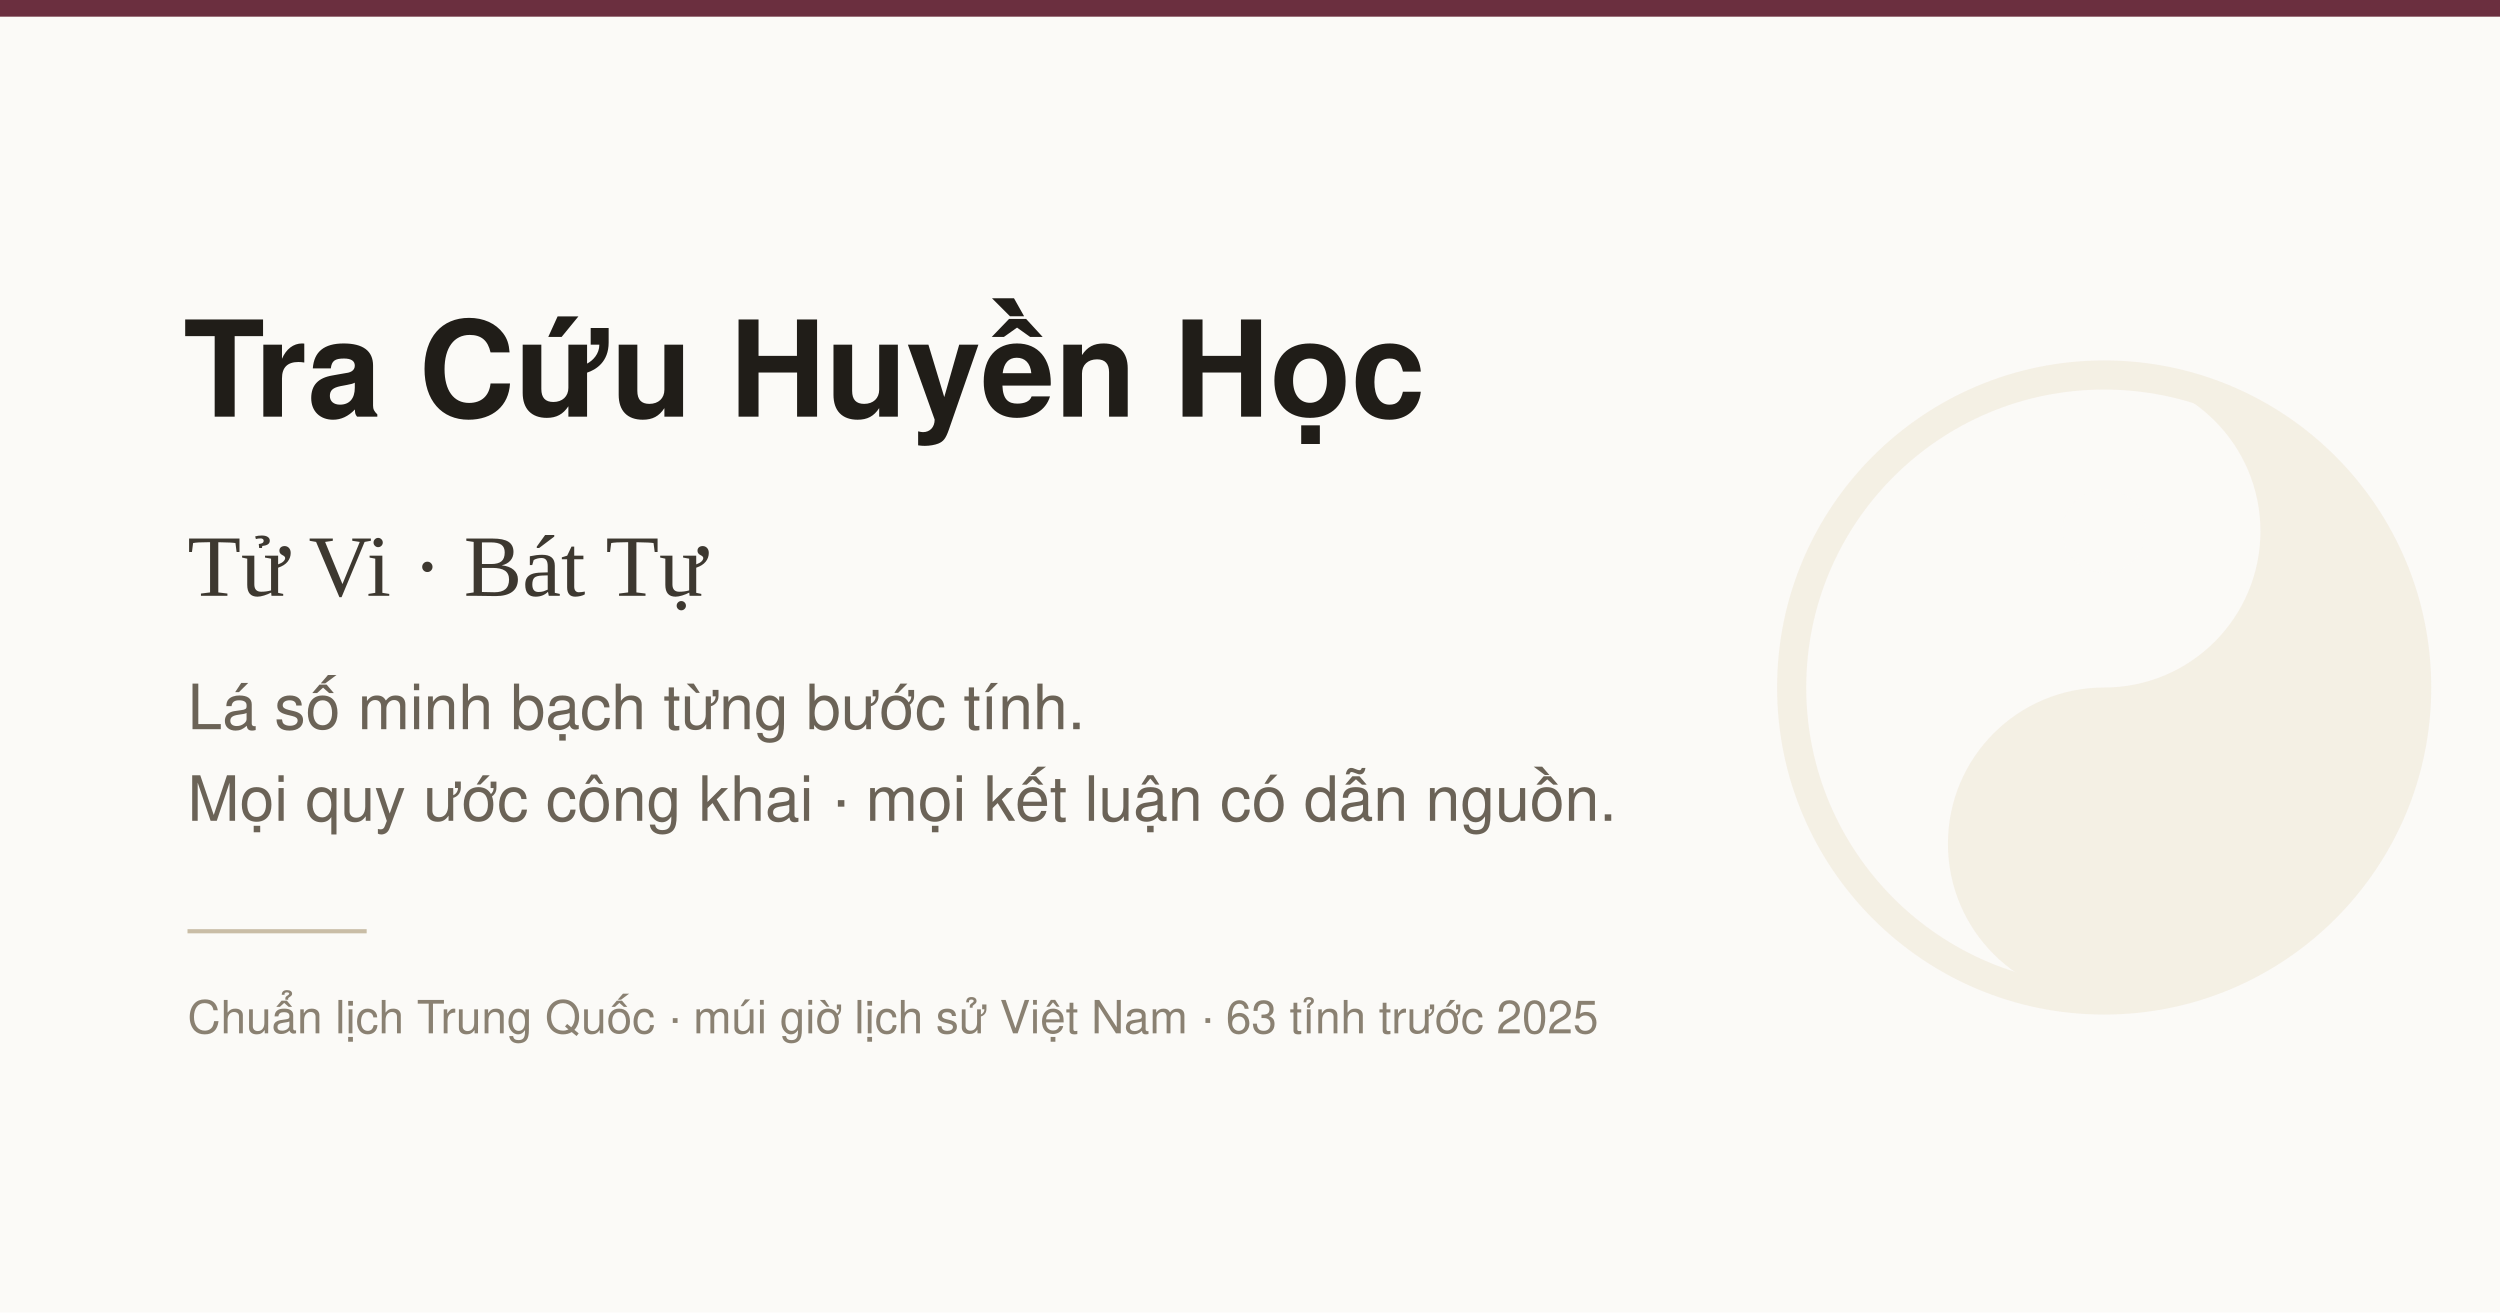
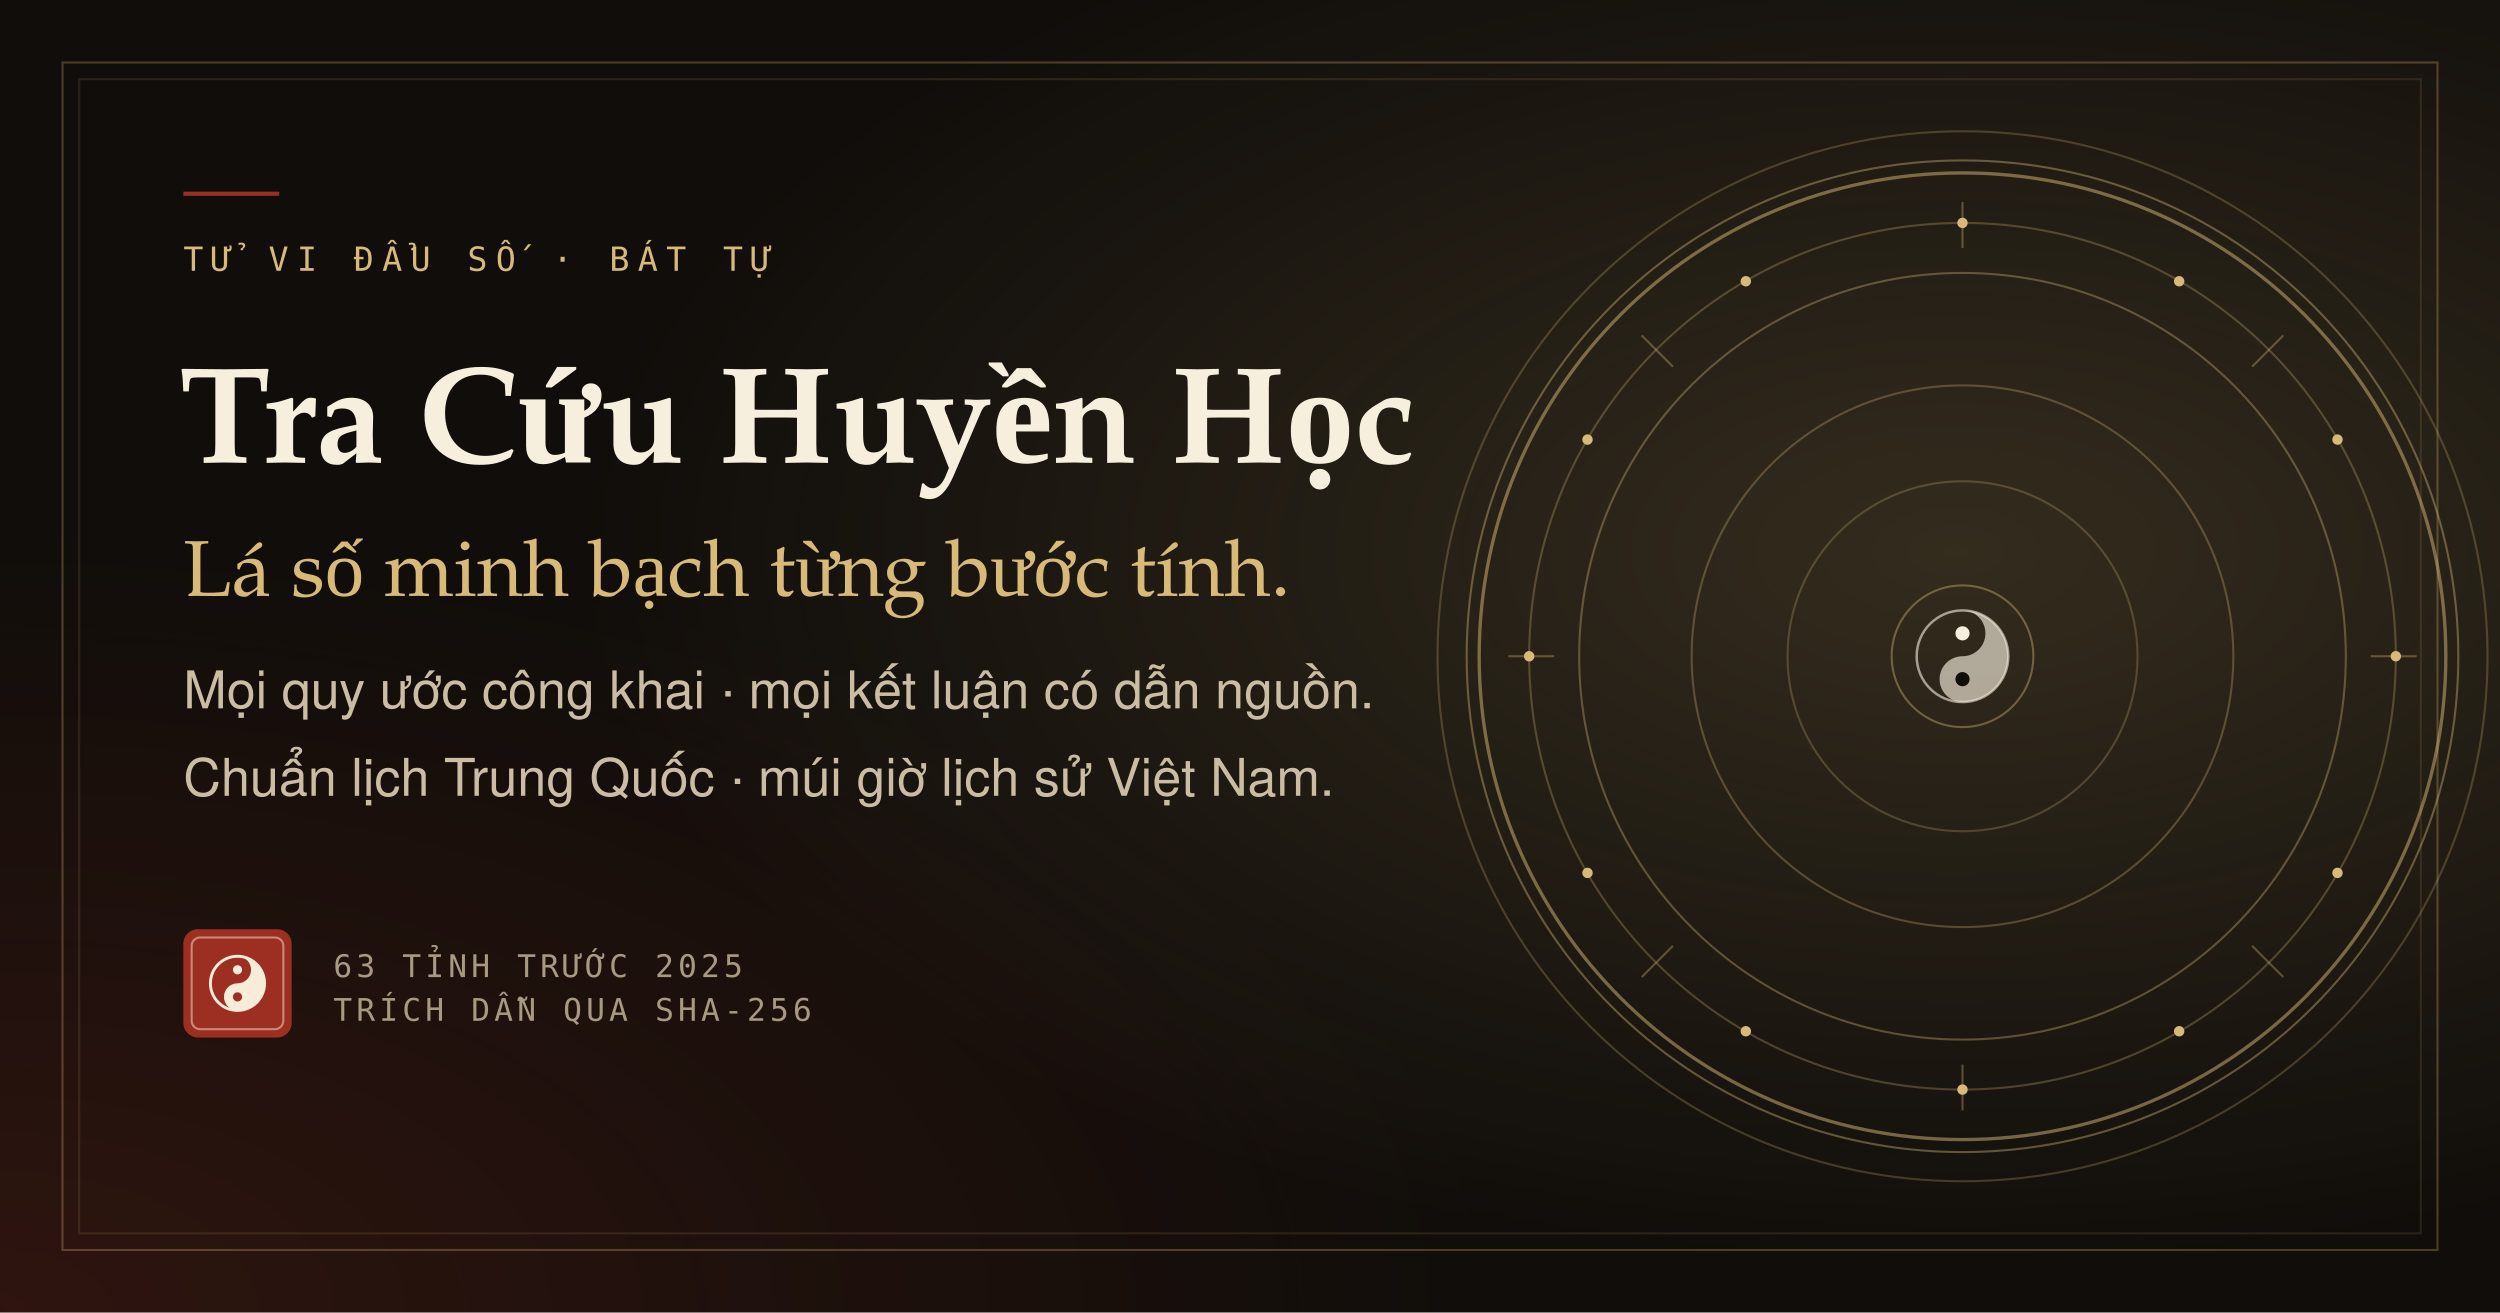
<svg xmlns="http://www.w3.org/2000/svg" viewBox="0 0 1200 630" role="img" aria-label="Tra Cứu Huyền Học — Tử Vi và Bát Tự, minh bạch từng bước tính">
-   <rect width="1200" height="630" fill="#fbfaf7" />
-   <rect x="0" y="0" width="1200" height="8" fill="#6b2f3f" />
-   <g transform="translate(1010 330)" opacity="0.55">
-     <circle r="150" fill="none" stroke="#efe7d6" stroke-width="14" />
-     <path d="M0 -150 A 150 150 0 0 1 0 150 A 75 75 0 0 1 0 0 A 75 75 0 0 0 0 -150 Z" fill="#efe7d6" />
-     <circle cx="0" cy="-75" r="20" fill="#fbfaf7" />
-     <circle cx="0" cy="75" r="20" fill="#efe7d6" />
+   <defs>
+     <radialGradient id="glow" cx="78%" cy="42%" r="55%">
+       <stop offset="0" stop-color="#d8b978" stop-opacity=".18" />
+       <stop offset="1" stop-color="#d8b978" stop-opacity="0" />
+     </radialGradient>
+     <radialGradient id="warm" cx="0%" cy="100%" r="60%">
+       <stop offset="0" stop-color="#9c2f22" stop-opacity=".22" />
+       <stop offset="1" stop-color="#9c2f22" stop-opacity="0" />
+     </radialGradient>
+   </defs>
+   <rect width="1200" height="630" fill="#100d0a" />
+   <rect width="1200" height="630" fill="url(#glow)" />
+   <rect width="1200" height="630" fill="url(#warm)" />
+   <rect x="30" y="30" width="1140" height="570" fill="none" stroke="#c9a86a" stroke-opacity=".32" />
+   <rect x="38" y="38" width="1124" height="554" fill="none" stroke="#c9a86a" stroke-opacity=".14" />
+   <g transform="translate(942 315)" fill="none" stroke="#d8b978" stroke-opacity=".5">
+     <circle r="252" stroke-opacity=".25" />
+     <circle r="238" stroke-opacity=".4" />
+     <circle r="232" stroke-width="1.6" stroke-opacity=".5" />
+     <circle r="184" stroke-opacity=".35" />
+     <circle r="130" stroke-opacity=".3" />
+     <circle r="84" stroke-opacity=".25" />
+     <circle r="34" stroke-opacity=".4" />
+     <g stroke-opacity=".35">
+       <line x1="0" y1="-218" x2="0" y2="-196" />
+       <line x1="0" y1="218" x2="0" y2="196" />
+       <line x1="-218" y1="0" x2="-196" y2="0" />
+       <line x1="218" y1="0" x2="196" y2="0" />
+       <line x1="-154" y1="-154" x2="-139" y2="-139" />
+       <line x1="154" y1="154" x2="139" y2="139" />
+       <line x1="154" y1="-154" x2="139" y2="-139" />
+       <line x1="-154" y1="154" x2="-139" y2="139" />
+     </g>
  </g>
-   <text x="88" y="200" font-family="Segoe UI, Helvetica, Arial, sans-serif" font-size="64" font-weight="700" fill="#201d18">Tra Cứu Huyền Học</text>
-   <text x="90" y="286" font-family="Georgia, Times New Roman, serif" font-size="42" fill="#3d3830">Tử Vi · Bát Tự</text>
-   <text x="90" y="350" font-family="Segoe UI, Helvetica, Arial, sans-serif" font-size="30" fill="#6b6357">Lá số minh bạch từng bước tính.</text>
-   <text x="90" y="394" font-family="Segoe UI, Helvetica, Arial, sans-serif" font-size="30" fill="#6b6357">Mọi quy ước công khai · mọi kết luận có dẫn nguồn.</text>
-   <rect x="90" y="446" width="86" height="2" fill="#c9bda6" />
-   <text x="90" y="496" font-family="Segoe UI, Helvetica, Arial, sans-serif" font-size="22" fill="#8a8172">Chuẩn lịch Trung Quốc · múi giờ lịch sử Việt Nam · 63 tỉnh trước 2025</text>
+   <g transform="translate(942 315)" fill="none" stroke="#d8b978" stroke-opacity=".28">
+     <circle r="208" />
+     <g stroke-opacity=".3">
+       <circle cx="0" cy="-208" r="2.5" fill="#d8b978" stroke="none" />
+       <circle cx="104" cy="-180" r="2.5" fill="#d8b978" stroke="none" />
+       <circle cx="180" cy="-104" r="2.5" fill="#d8b978" stroke="none" />
+       <circle cx="208" cy="0" r="2.5" fill="#d8b978" stroke="none" />
+       <circle cx="180" cy="104" r="2.5" fill="#d8b978" stroke="none" />
+       <circle cx="104" cy="180" r="2.5" fill="#d8b978" stroke="none" />
+       <circle cx="0" cy="208" r="2.5" fill="#d8b978" stroke="none" />
+       <circle cx="-104" cy="180" r="2.5" fill="#d8b978" stroke="none" />
+       <circle cx="-180" cy="104" r="2.5" fill="#d8b978" stroke="none" />
+       <circle cx="-208" cy="0" r="2.5" fill="#d8b978" stroke="none" />
+       <circle cx="-180" cy="-104" r="2.5" fill="#d8b978" stroke="none" />
+       <circle cx="-104" cy="-180" r="2.5" fill="#d8b978" stroke="none" />
+     </g>
+   </g>
+   <g transform="translate(942 315)" fill="#f7efdd">
+     <circle r="22" fill="none" stroke="#f7efdd" stroke-width="1.2" stroke-opacity=".6" />
+     <path d="M0 -22A22 22 0 0 1 0 22 11 11 0 0 1 0 0 11 11 0 0 0 0 -22Z" fill-opacity=".65" />
+     <circle cx="0" cy="-11" r="3.4" fill="#f7efdd" />
+     <circle cx="0" cy="11" r="3.4" fill="#100d0a" />
+   </g>
+   <rect x="88" y="92" width="46" height="2" fill="#9c2f22" />
+   <text x="88" y="130" font-family="Consolas, Menlo, monospace" font-size="16" letter-spacing="4" fill="#d8b978">TỬ VI ĐẨU SỐ · BÁT TỰ</text>
+   <text x="86" y="222" font-family="Palatino Linotype, Georgia, Times New Roman, serif" font-size="66" font-weight="600" fill="#f7efdd">Tra Cứu Huyền Học</text>
+   <text x="88" y="286" font-family="Palatino Linotype, Georgia, Times New Roman, serif" font-size="38" fill="#d8b978">Lá số minh bạch từng bước tính.</text>
+   <text x="88" y="340" font-family="Segoe UI, Helvetica, Arial, sans-serif" font-size="25" fill="#cbbda4">Mọi quy ước công khai · mọi kết luận có dẫn nguồn.</text>
+   <text x="88" y="382" font-family="Segoe UI, Helvetica, Arial, sans-serif" font-size="25" fill="#cbbda4">Chuẩn lịch Trung Quốc · múi giờ lịch sử Việt Nam.</text>
+   <g transform="translate(88 446)">
+     <rect width="52" height="52" rx="7" fill="#9c2f22" />
+     <rect x="4" y="4" width="44" height="44" rx="4" fill="none" stroke="#f4e8cf" stroke-opacity=".5" />
+     <g transform="translate(26 26)" fill="#f6ecd8">
+       <circle r="13" fill="none" stroke="#f6ecd8" stroke-width="1.4" />
+       <path d="M0 -13A13 13 0 0 1 0 13 6.5 6.5 0 0 1 0 0 6.5 6.5 0 0 0 0 -13Z" />
+       <circle cx="0" cy="-6.5" r="2.2" />
+       <circle cx="0" cy="6.5" r="2.2" fill="#9c2f22" />
+     </g>
+     <text x="72" y="23" font-family="Consolas, Menlo, monospace" font-size="15" letter-spacing="2" fill="#a89a82">63 TỈNH TRƯỚC 2025</text>
+     <text x="72" y="44" font-family="Consolas, Menlo, monospace" font-size="15" letter-spacing="2" fill="#a89a82">TRÍCH DẪN QUA SHA-256</text>
+   </g>
</svg>
